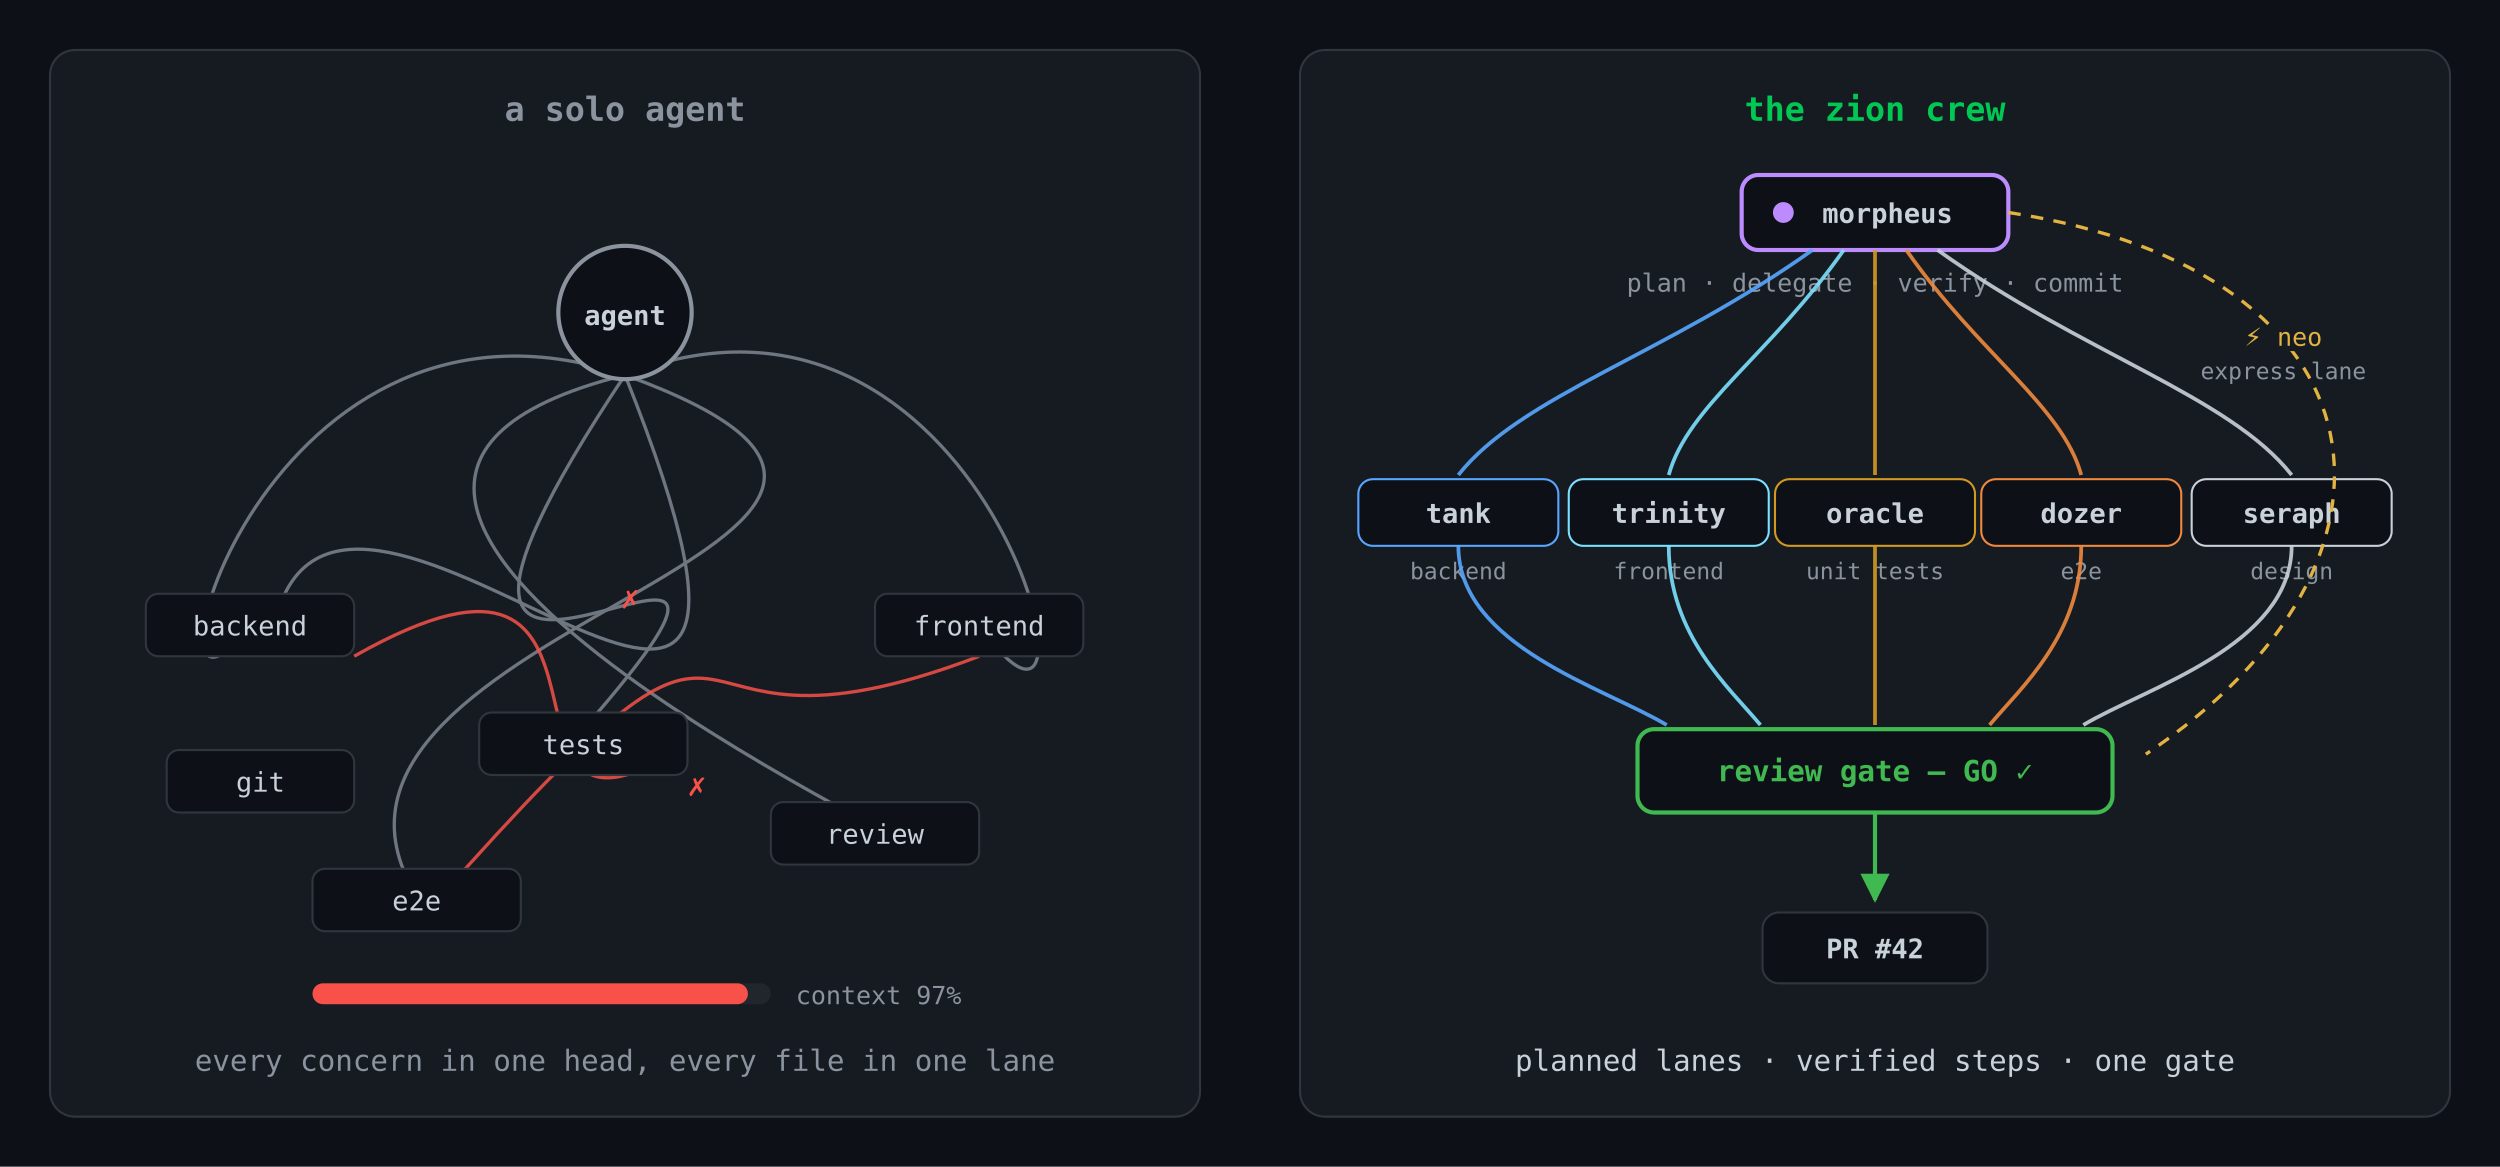
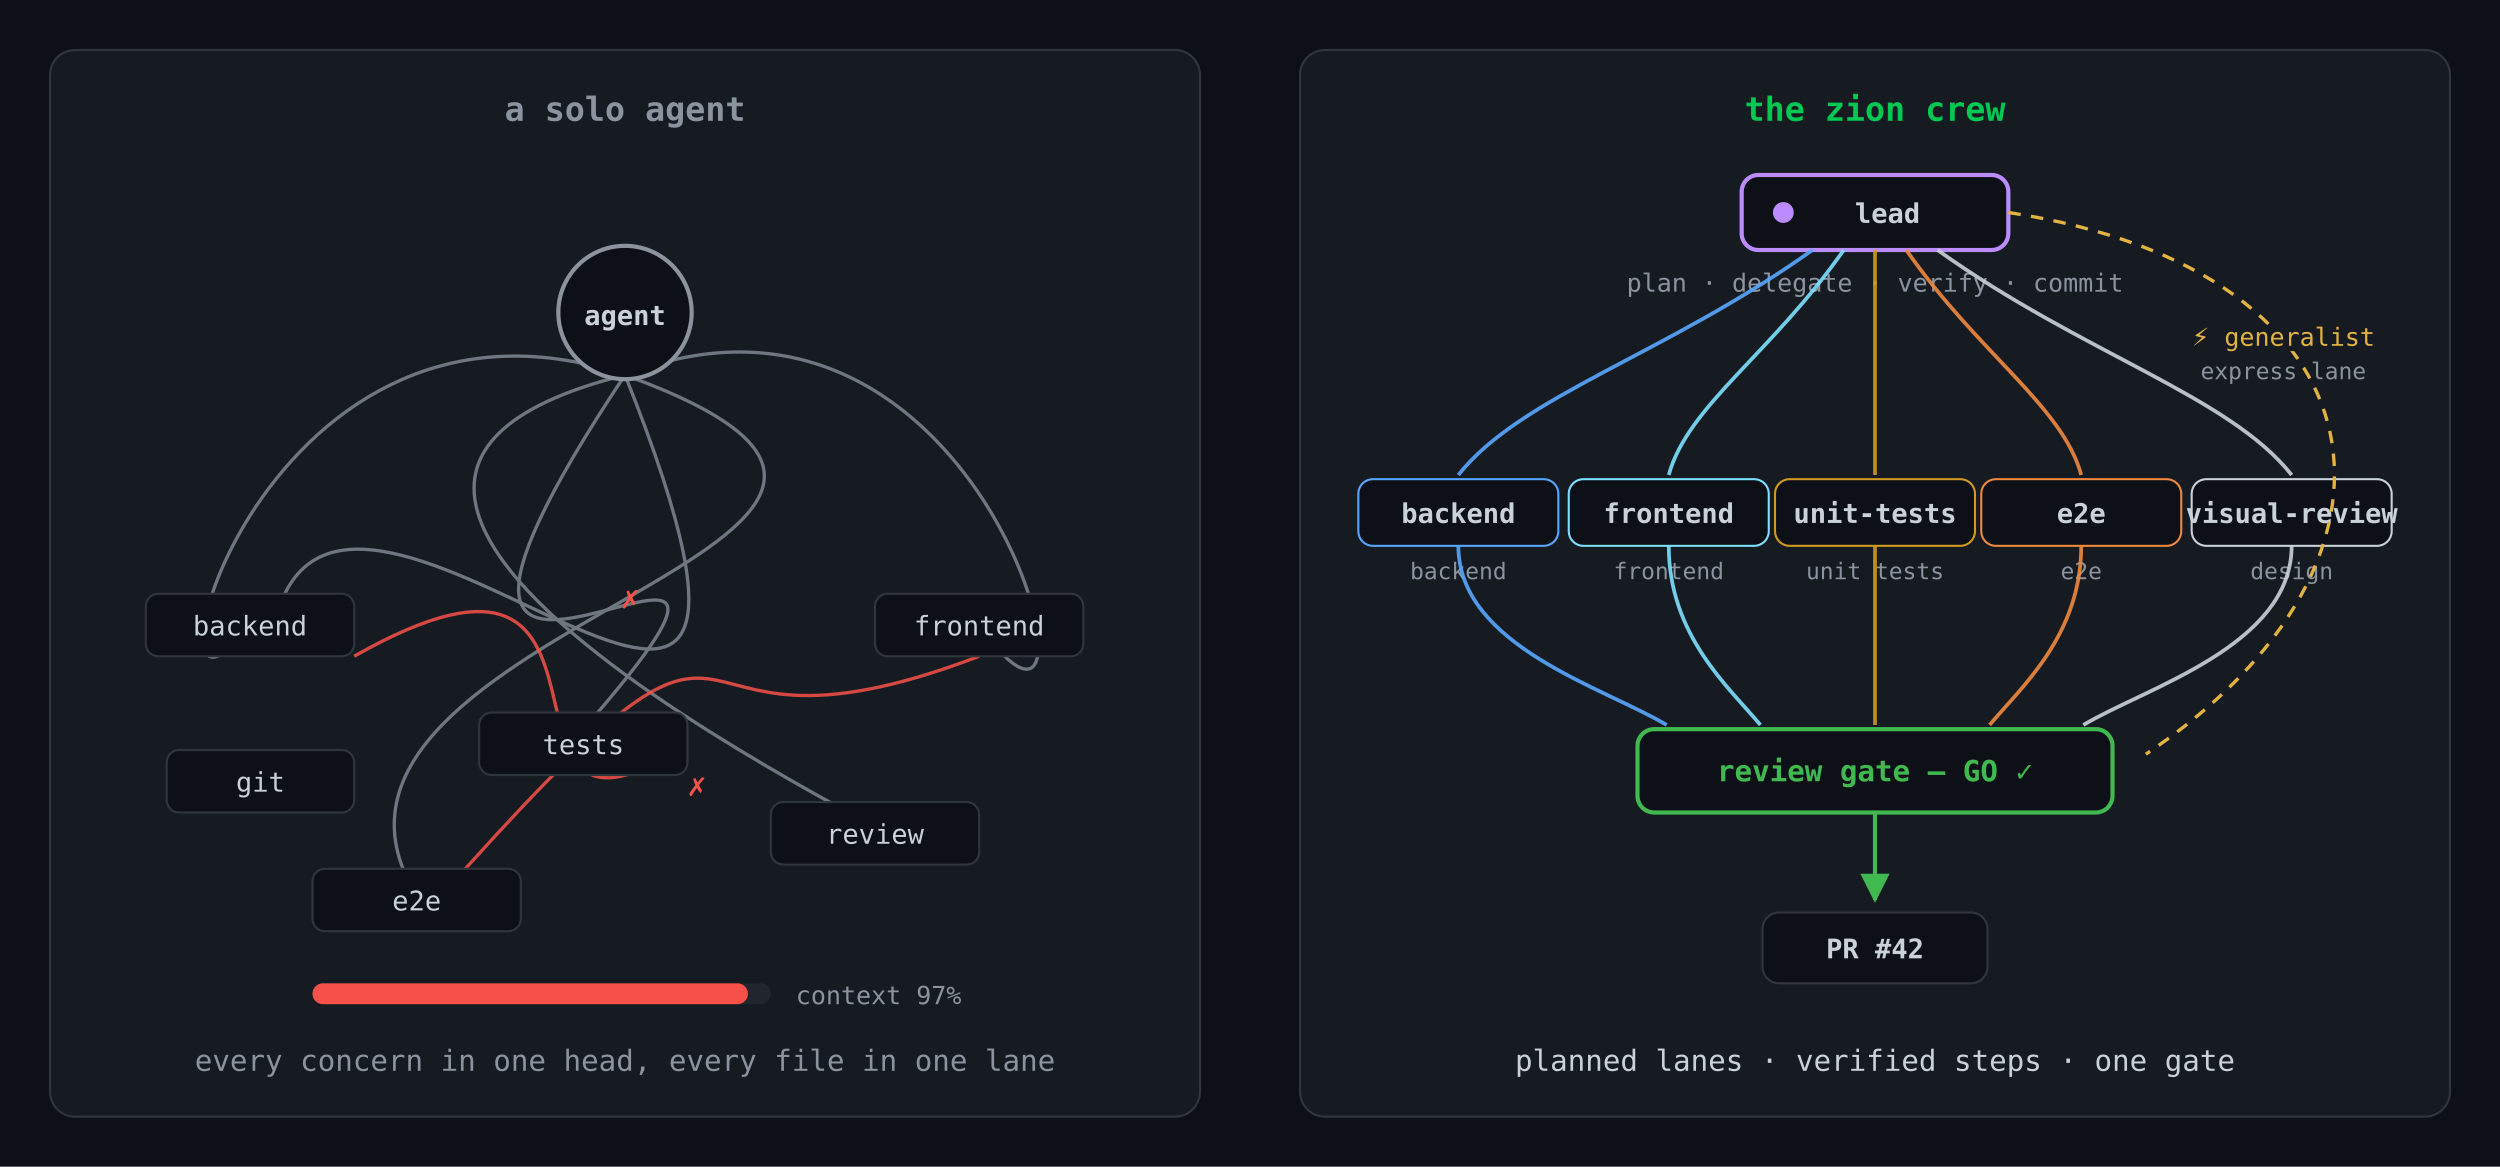
<svg xmlns="http://www.w3.org/2000/svg" width="1200" height="560" viewBox="0 0 1200 560" font-family="ui-monospace, SFMono-Regular, Menlo, Consolas, monospace">
  <defs>
    <marker id="arr" viewBox="0 0 10 10" refX="9" refY="5" markerWidth="7" markerHeight="7" orient="auto-start-reverse">
      <path d="M0,0 L10,5 L0,10 z" fill="#3fb950" />
    </marker>
  </defs>
  <rect width="1200" height="560" fill="#0d1117" />
  <rect x="24" y="24" width="552" height="512" rx="12" fill="#161b22" stroke="#30363d" />
  <text x="300" y="58" text-anchor="middle" font-size="16" font-weight="bold" fill="#8b949e">a solo agent</text>
  <g fill="none" stroke="#8b949e" stroke-width="1.6" opacity="0.75">
    <path d="M300,180 C 120,120 60,380 120,300" />
    <path d="M300,180 C 480,110 540,400 470,300" />
    <path d="M300,180 C 140,420 420,190 280,350" />
    <path d="M300,180 C 520,260 120,300 200,430" />
    <path d="M300,180 C 60,240 500,430 420,400" />
    <path d="M300,180 C 420,480 150,150 130,310" />
  </g>
  <g fill="none" stroke="#f85149" stroke-width="1.6" opacity="0.85">
    <path d="M170,315 C 320,230 220,430 330,357" />
    <path d="M470,315 C 300,380 380,240 210,432" />
  </g>
  <text x="298" y="292" font-size="15" fill="#f85149">✗</text>
  <text x="330" y="382" font-size="15" fill="#f85149">✗</text>
  <circle cx="300" cy="150" r="32" fill="#0d1117" stroke="#8b949e" stroke-width="2" />
  <text x="300" y="156" text-anchor="middle" font-size="13" font-weight="bold" fill="#c9d1d9">agent</text>
  <g font-size="13" text-anchor="middle">
    <rect x="70" y="285" width="100" height="30" rx="6" fill="#0d1117" stroke="#30363d" />
    <text x="120" y="305" fill="#c9d1d9">backend</text>
    <rect x="420" y="285" width="100" height="30" rx="6" fill="#0d1117" stroke="#30363d" />
    <text x="470" y="305" fill="#c9d1d9">frontend</text>
    <rect x="230" y="342" width="100" height="30" rx="6" fill="#0d1117" stroke="#30363d" />
    <text x="280" y="362" fill="#c9d1d9">tests</text>
    <rect x="150" y="417" width="100" height="30" rx="6" fill="#0d1117" stroke="#30363d" />
    <text x="200" y="437" fill="#c9d1d9">e2e</text>
    <rect x="370" y="385" width="100" height="30" rx="6" fill="#0d1117" stroke="#30363d" />
    <text x="420" y="405" fill="#c9d1d9">review</text>
    <rect x="80" y="360" width="90" height="30" rx="6" fill="#0d1117" stroke="#30363d" />
    <text x="125" y="380" fill="#c9d1d9">git</text>
  </g>
  <rect x="150" y="472" width="220" height="10" rx="5" fill="#21262d" />
  <rect x="150" y="472" width="209" height="10" rx="5" fill="#f85149" />
  <text x="382" y="482" font-size="12" fill="#8b949e">context 97%</text>
  <text x="300" y="514" text-anchor="middle" font-size="14" fill="#8b949e">every concern in one head, every file in one lane</text>
  <rect x="624" y="24" width="552" height="512" rx="12" fill="#161b22" stroke="#30363d" />
  <text x="900" y="58" text-anchor="middle" font-size="16" font-weight="bold" fill="#00c853">the zion crew</text>
  <rect x="836" y="84" width="128" height="36" rx="8" fill="#0d1117" stroke="#bc8cff" stroke-width="2" />
  <circle cx="856" cy="102" r="5" fill="#bc8cff" />
-   <text x="906" y="107" text-anchor="middle" font-size="13" font-weight="bold" fill="#c9d1d9">morpheus</text>
+   <text x="906" y="107" text-anchor="middle" font-size="13" font-weight="bold" fill="#c9d1d9">lead</text>
  <text x="900" y="140" text-anchor="middle" font-size="12" fill="#8b949e" stroke="#161b22" stroke-width="5" paint-order="stroke">plan · delegate · verify · commit</text>
  <g fill="none" stroke-width="1.8" opacity="0.9">
    <path d="M870,120 C 800,170 730,190 700,228" stroke="#58a6ff" />
    <path d="M885,120 C 850,170 810,195 801,228" stroke="#7ce0ff" />
    <path d="M900,120 L 900,228" stroke="#d29922" />
    <path d="M915,120 C 950,170 990,195 999,228" stroke="#f0883e" />
    <path d="M930,120 C 1000,170 1070,190 1100,228" stroke="#c9d1d9" />
  </g>
  <g font-size="13" text-anchor="middle" font-weight="bold">
    <rect x="652" y="230" width="96" height="32" rx="7" fill="#0d1117" stroke="#58a6ff" />
-     <text x="700" y="251" fill="#c9d1d9">tank</text>
+     <text x="700" y="251" fill="#c9d1d9">backend</text>
    <rect x="753" y="230" width="96" height="32" rx="7" fill="#0d1117" stroke="#7ce0ff" />
-     <text x="801" y="251" fill="#c9d1d9">trinity</text>
+     <text x="801" y="251" fill="#c9d1d9">frontend</text>
    <rect x="852" y="230" width="96" height="32" rx="7" fill="#0d1117" stroke="#d29922" />
-     <text x="900" y="251" fill="#c9d1d9">oracle</text>
+     <text x="900" y="251" fill="#c9d1d9">unit-tests</text>
    <rect x="951" y="230" width="96" height="32" rx="7" fill="#0d1117" stroke="#f0883e" />
-     <text x="999" y="251" fill="#c9d1d9">dozer</text>
+     <text x="999" y="251" fill="#c9d1d9">e2e</text>
    <rect x="1052" y="230" width="96" height="32" rx="7" fill="#0d1117" stroke="#c9d1d9" />
-     <text x="1100" y="251" fill="#c9d1d9">seraph</text>
+     <text x="1100" y="251" fill="#c9d1d9">visual-review</text>
  </g>
  <g font-size="11" text-anchor="middle" fill="#8b949e">
    <text x="700" y="278">backend</text>
    <text x="801" y="278">frontend</text>
    <text x="900" y="278">unit tests</text>
    <text x="999" y="278">e2e</text>
    <text x="1100" y="278">design</text>
  </g>
  <g fill="none" stroke-width="1.8" opacity="0.9">
    <path d="M700,262 C 700,310 770,330 800,348" stroke="#58a6ff" />
    <path d="M801,262 C 801,305 830,330 845,348" stroke="#7ce0ff" />
    <path d="M900,262 L 900,348" stroke="#d29922" />
    <path d="M999,262 C 999,305 970,330 955,348" stroke="#f0883e" />
    <path d="M1100,262 C 1100,310 1030,330 1000,348" stroke="#c9d1d9" />
  </g>
  <path d="M964,102 C 1150,130 1168,270 1030,362" fill="none" stroke="#e3b341" stroke-width="1.6" stroke-dasharray="6 5" />
-   <text x="1096" y="166" text-anchor="middle" font-size="12" fill="#e3b341" stroke="#161b22" stroke-width="5" paint-order="stroke">⚡ neo</text>
+   <text x="1096" y="166" text-anchor="middle" font-size="12" fill="#e3b341" stroke="#161b22" stroke-width="5" paint-order="stroke">⚡ generalist</text>
  <text x="1096" y="182" text-anchor="middle" font-size="11" fill="#8b949e" stroke="#161b22" stroke-width="5" paint-order="stroke">express lane</text>
  <rect x="786" y="350" width="228" height="40" rx="8" fill="#0d1117" stroke="#3fb950" stroke-width="2" />
  <text x="900" y="375" text-anchor="middle" font-size="14" font-weight="bold" fill="#3fb950">review gate — GO ✓</text>
  <path d="M900,390 L900,432" fill="none" stroke="#3fb950" stroke-width="2" marker-end="url(#arr)" />
  <rect x="846" y="438" width="108" height="34" rx="8" fill="#0d1117" stroke="#30363d" />
  <text x="900" y="460" text-anchor="middle" font-size="13" font-weight="bold" fill="#c9d1d9">PR #42</text>
  <text x="900" y="514" text-anchor="middle" font-size="14" fill="#c9d1d9">planned lanes · verified steps · one gate</text>
</svg>
